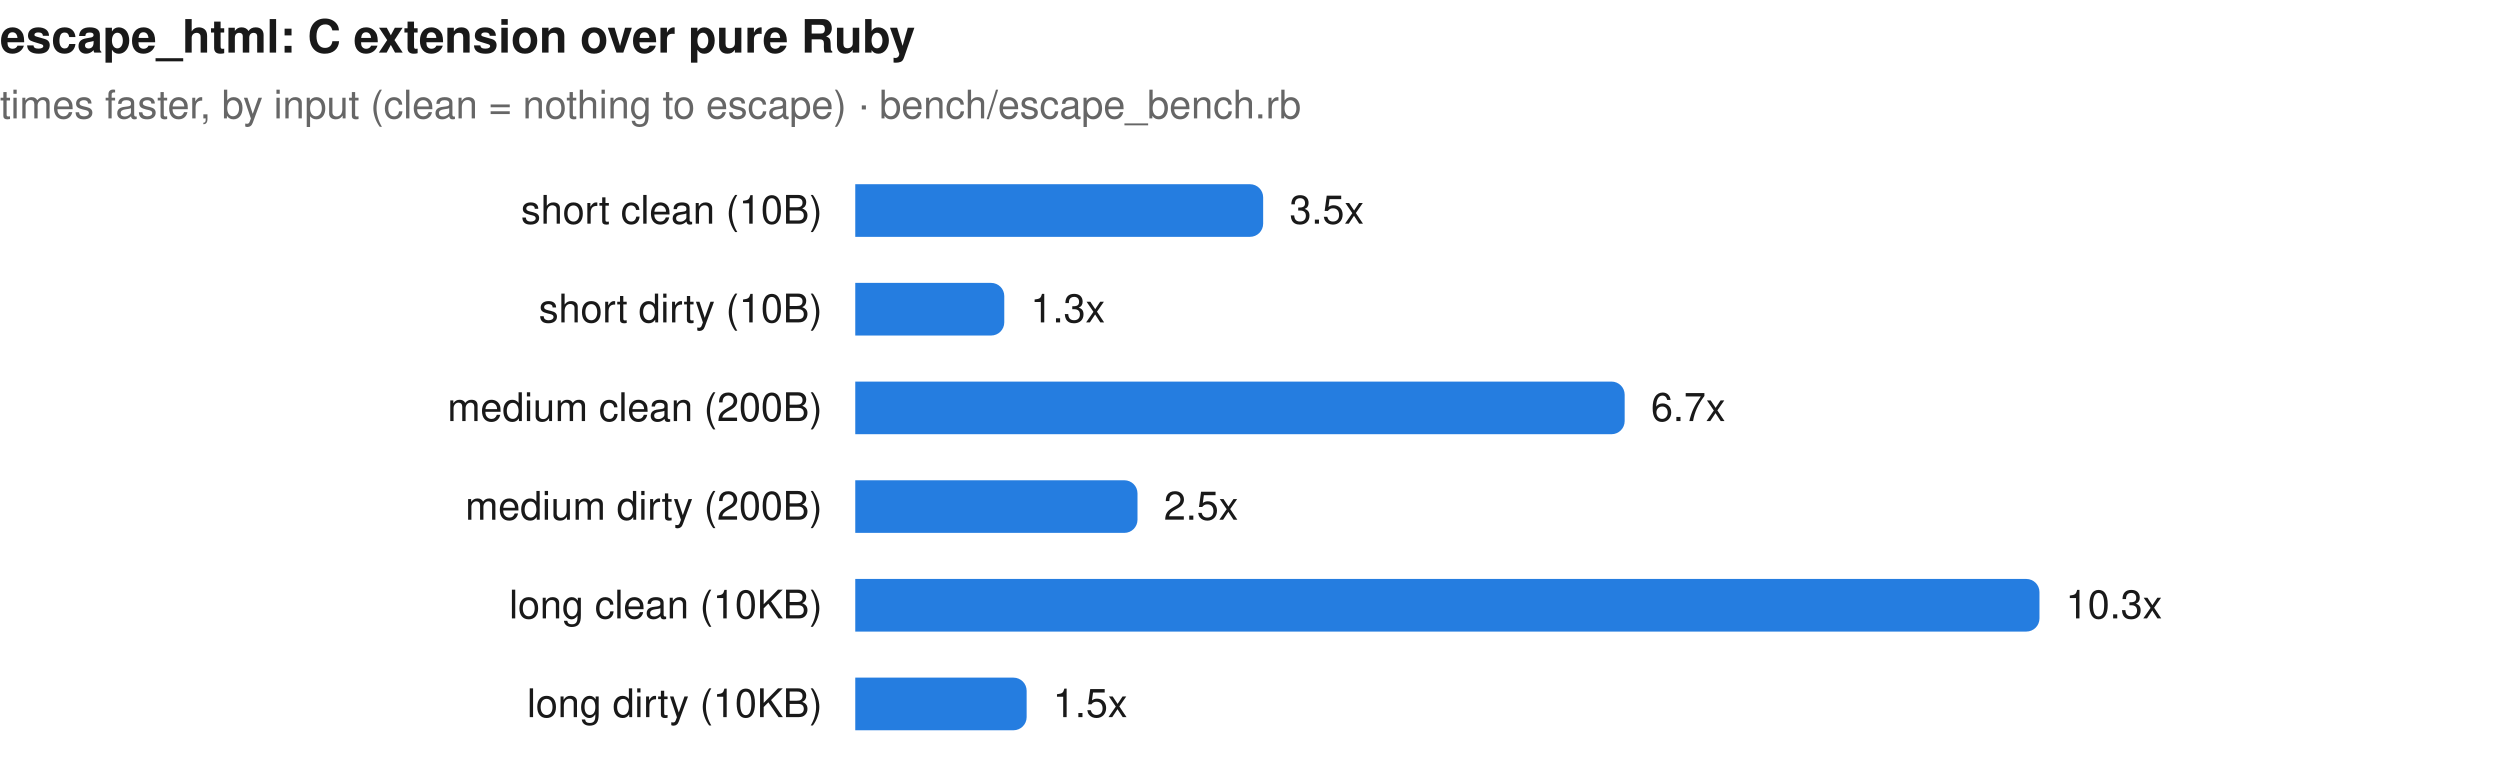
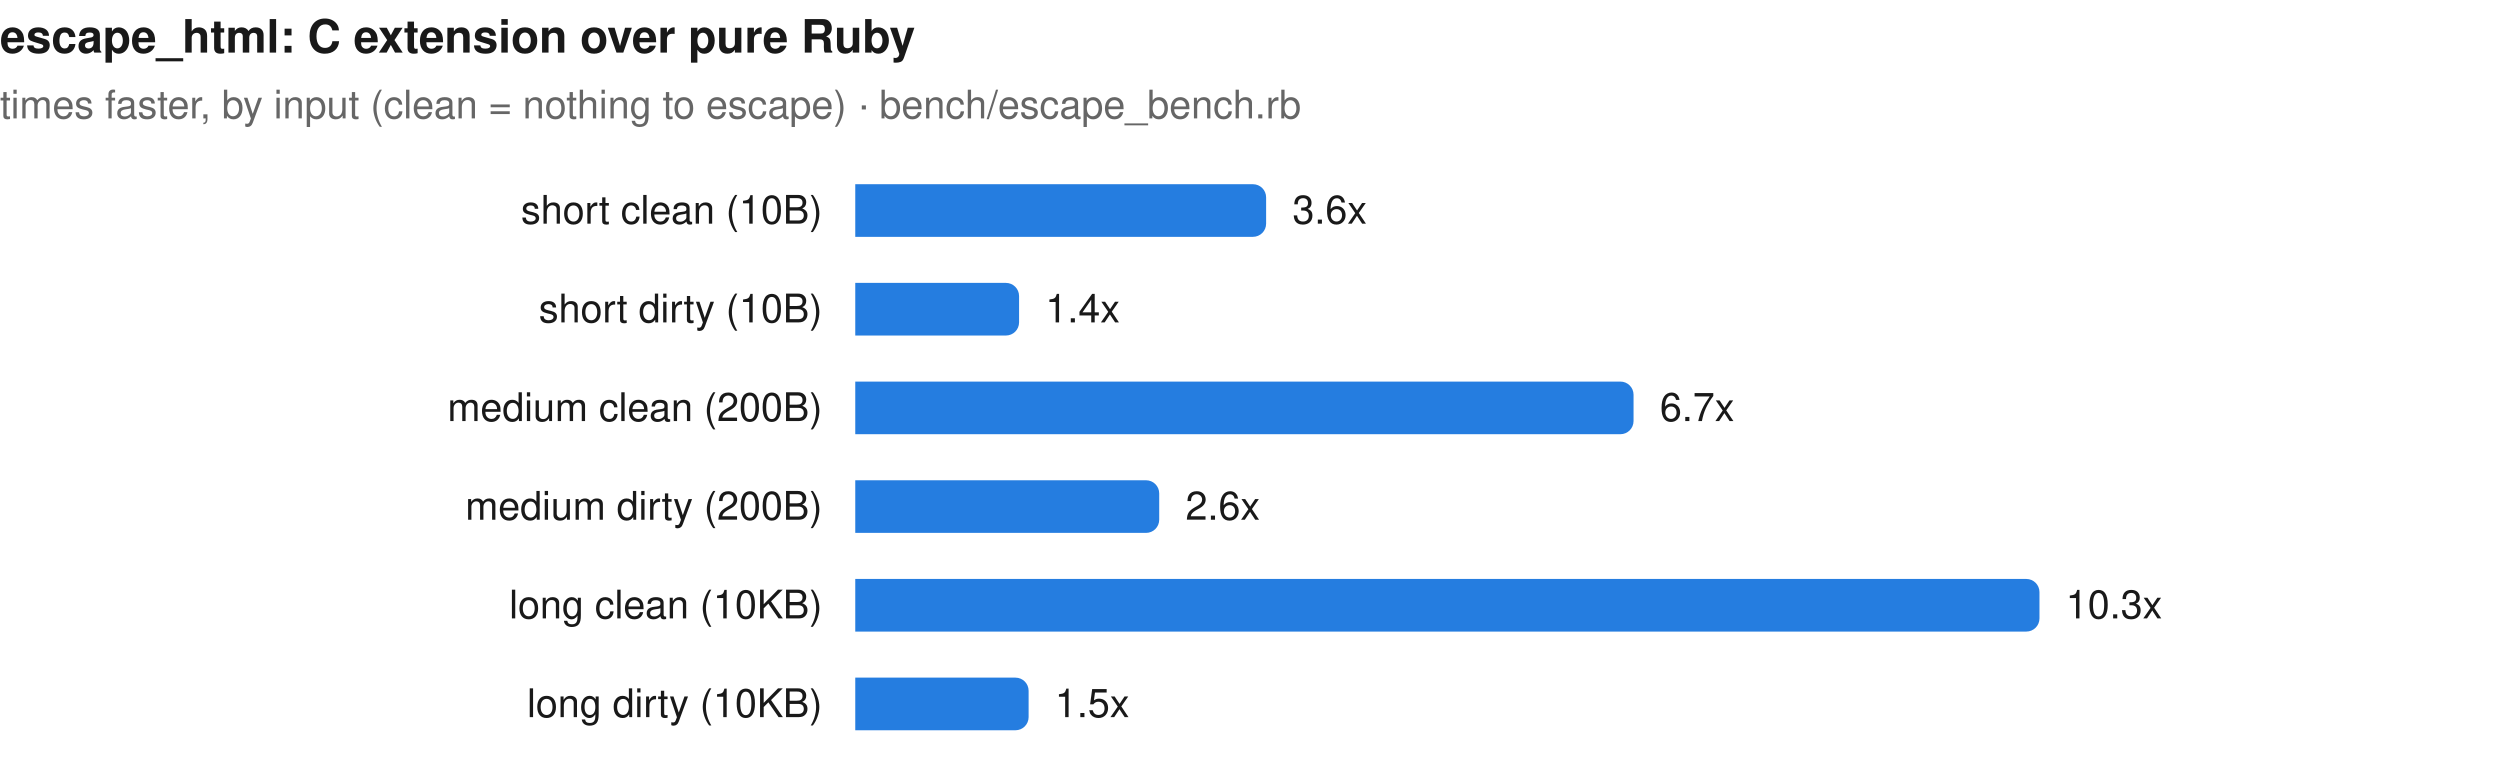
<svg xmlns="http://www.w3.org/2000/svg" width="760" height="236" viewBox="0 0 760 236" font-family="-apple-system, BlinkMacSystemFont, 'Segoe UI', Helvetica, Arial, sans-serif" role="img" aria-label="escape_html: C extension over pure Ruby">
  <text x="0" y="16" font-size="14" font-weight="600" fill="#191919">escape_html: C extension over pure Ruby</text>
  <text x="0" y="36" font-size="12" fill="#666666">times faster, by input (clean = nothing to escape) · bench/escape_bench.rb</text>
  <text x="250" y="68" font-size="12" text-anchor="end" fill="#191919">short clean (10B)</text>
-   <path d="M260,56 h120.0 a4.0,4.0 0 0 1 4.0,4.0 v8.0 a4.0,4.0 0 0 1 -4.0,4.0 h-120.0 z" fill="#257de0" />
-   <text x="392.0" y="68" font-size="12" fill="#191919">3.5x</text>
+   <path d="M260,56 h120.9 a4.0,4.0 0 0 1 4.0,4.0 v8.0 a4.0,4.0 0 0 1 -4.0,4.0 h-120.9 z" fill="#257de0" />
+   <text x="392.9" y="68" font-size="12" fill="#191919">3.6x</text>
  <text x="250" y="98" font-size="12" text-anchor="end" fill="#191919">short dirty (10B)</text>
-   <path d="M260,86 h41.3 a4.0,4.0 0 0 1 4.0,4.0 v8.0 a4.0,4.0 0 0 1 -4.0,4.0 h-41.3 z" fill="#257de0" />
-   <text x="313.3" y="98" font-size="12" fill="#191919">1.3x</text>
+   <path d="M260,86 h45.8 a4.0,4.0 0 0 1 4.0,4.0 v8.0 a4.0,4.0 0 0 1 -4.0,4.0 h-45.8 z" fill="#257de0" />
+   <text x="317.8" y="98" font-size="12" fill="#191919">1.4x</text>
  <text x="250" y="128" font-size="12" text-anchor="end" fill="#191919">medium clean (200B)</text>
-   <path d="M260,116 h229.9 a4.0,4.0 0 0 1 4.0,4.0 v8.0 a4.0,4.0 0 0 1 -4.0,4.0 h-229.9 z" fill="#257de0" />
-   <text x="501.9" y="128" font-size="12" fill="#191919">6.7x</text>
+   <path d="M260,116 h232.6 a4.0,4.0 0 0 1 4.0,4.0 v8.0 a4.0,4.0 0 0 1 -4.0,4.0 h-232.6 z" fill="#257de0" />
+   <text x="504.6" y="128" font-size="12" fill="#191919">6.7x</text>
  <text x="250" y="158" font-size="12" text-anchor="end" fill="#191919">medium dirty (200B)</text>
-   <path d="M260,146 h81.8 a4.0,4.0 0 0 1 4.0,4.0 v8.0 a4.0,4.0 0 0 1 -4.0,4.0 h-81.8 z" fill="#257de0" />
-   <text x="353.8" y="158" font-size="12" fill="#191919">2.5x</text>
+   <path d="M260,146 h88.4 a4.0,4.0 0 0 1 4.0,4.0 v8.0 a4.0,4.0 0 0 1 -4.0,4.0 h-88.4 z" fill="#257de0" />
+   <text x="360.4" y="158" font-size="12" fill="#191919">2.6x</text>
  <text x="250" y="188" font-size="12" text-anchor="end" fill="#191919">long clean (10KB)</text>
  <path d="M260,176 h356.0 a4.0,4.0 0 0 1 4.0,4.0 v8.0 a4.0,4.0 0 0 1 -4.0,4.0 h-356.0 z" fill="#257de0" />
  <text x="628.0" y="188" font-size="12" fill="#191919">10.3x</text>
  <text x="250" y="218" font-size="12" text-anchor="end" fill="#191919">long dirty (10KB)</text>
-   <path d="M260,206 h48.1 a4.0,4.0 0 0 1 4.0,4.0 v8.0 a4.0,4.0 0 0 1 -4.0,4.0 h-48.1 z" fill="#257de0" />
-   <text x="320.1" y="218" font-size="12" fill="#191919">1.5x</text>
+   <path d="M260,206 h48.7 a4.0,4.0 0 0 1 4.0,4.0 v8.0 a4.0,4.0 0 0 1 -4.0,4.0 h-48.7 z" fill="#257de0" />
+   <text x="320.7" y="218" font-size="12" fill="#191919">1.5x</text>
</svg>
